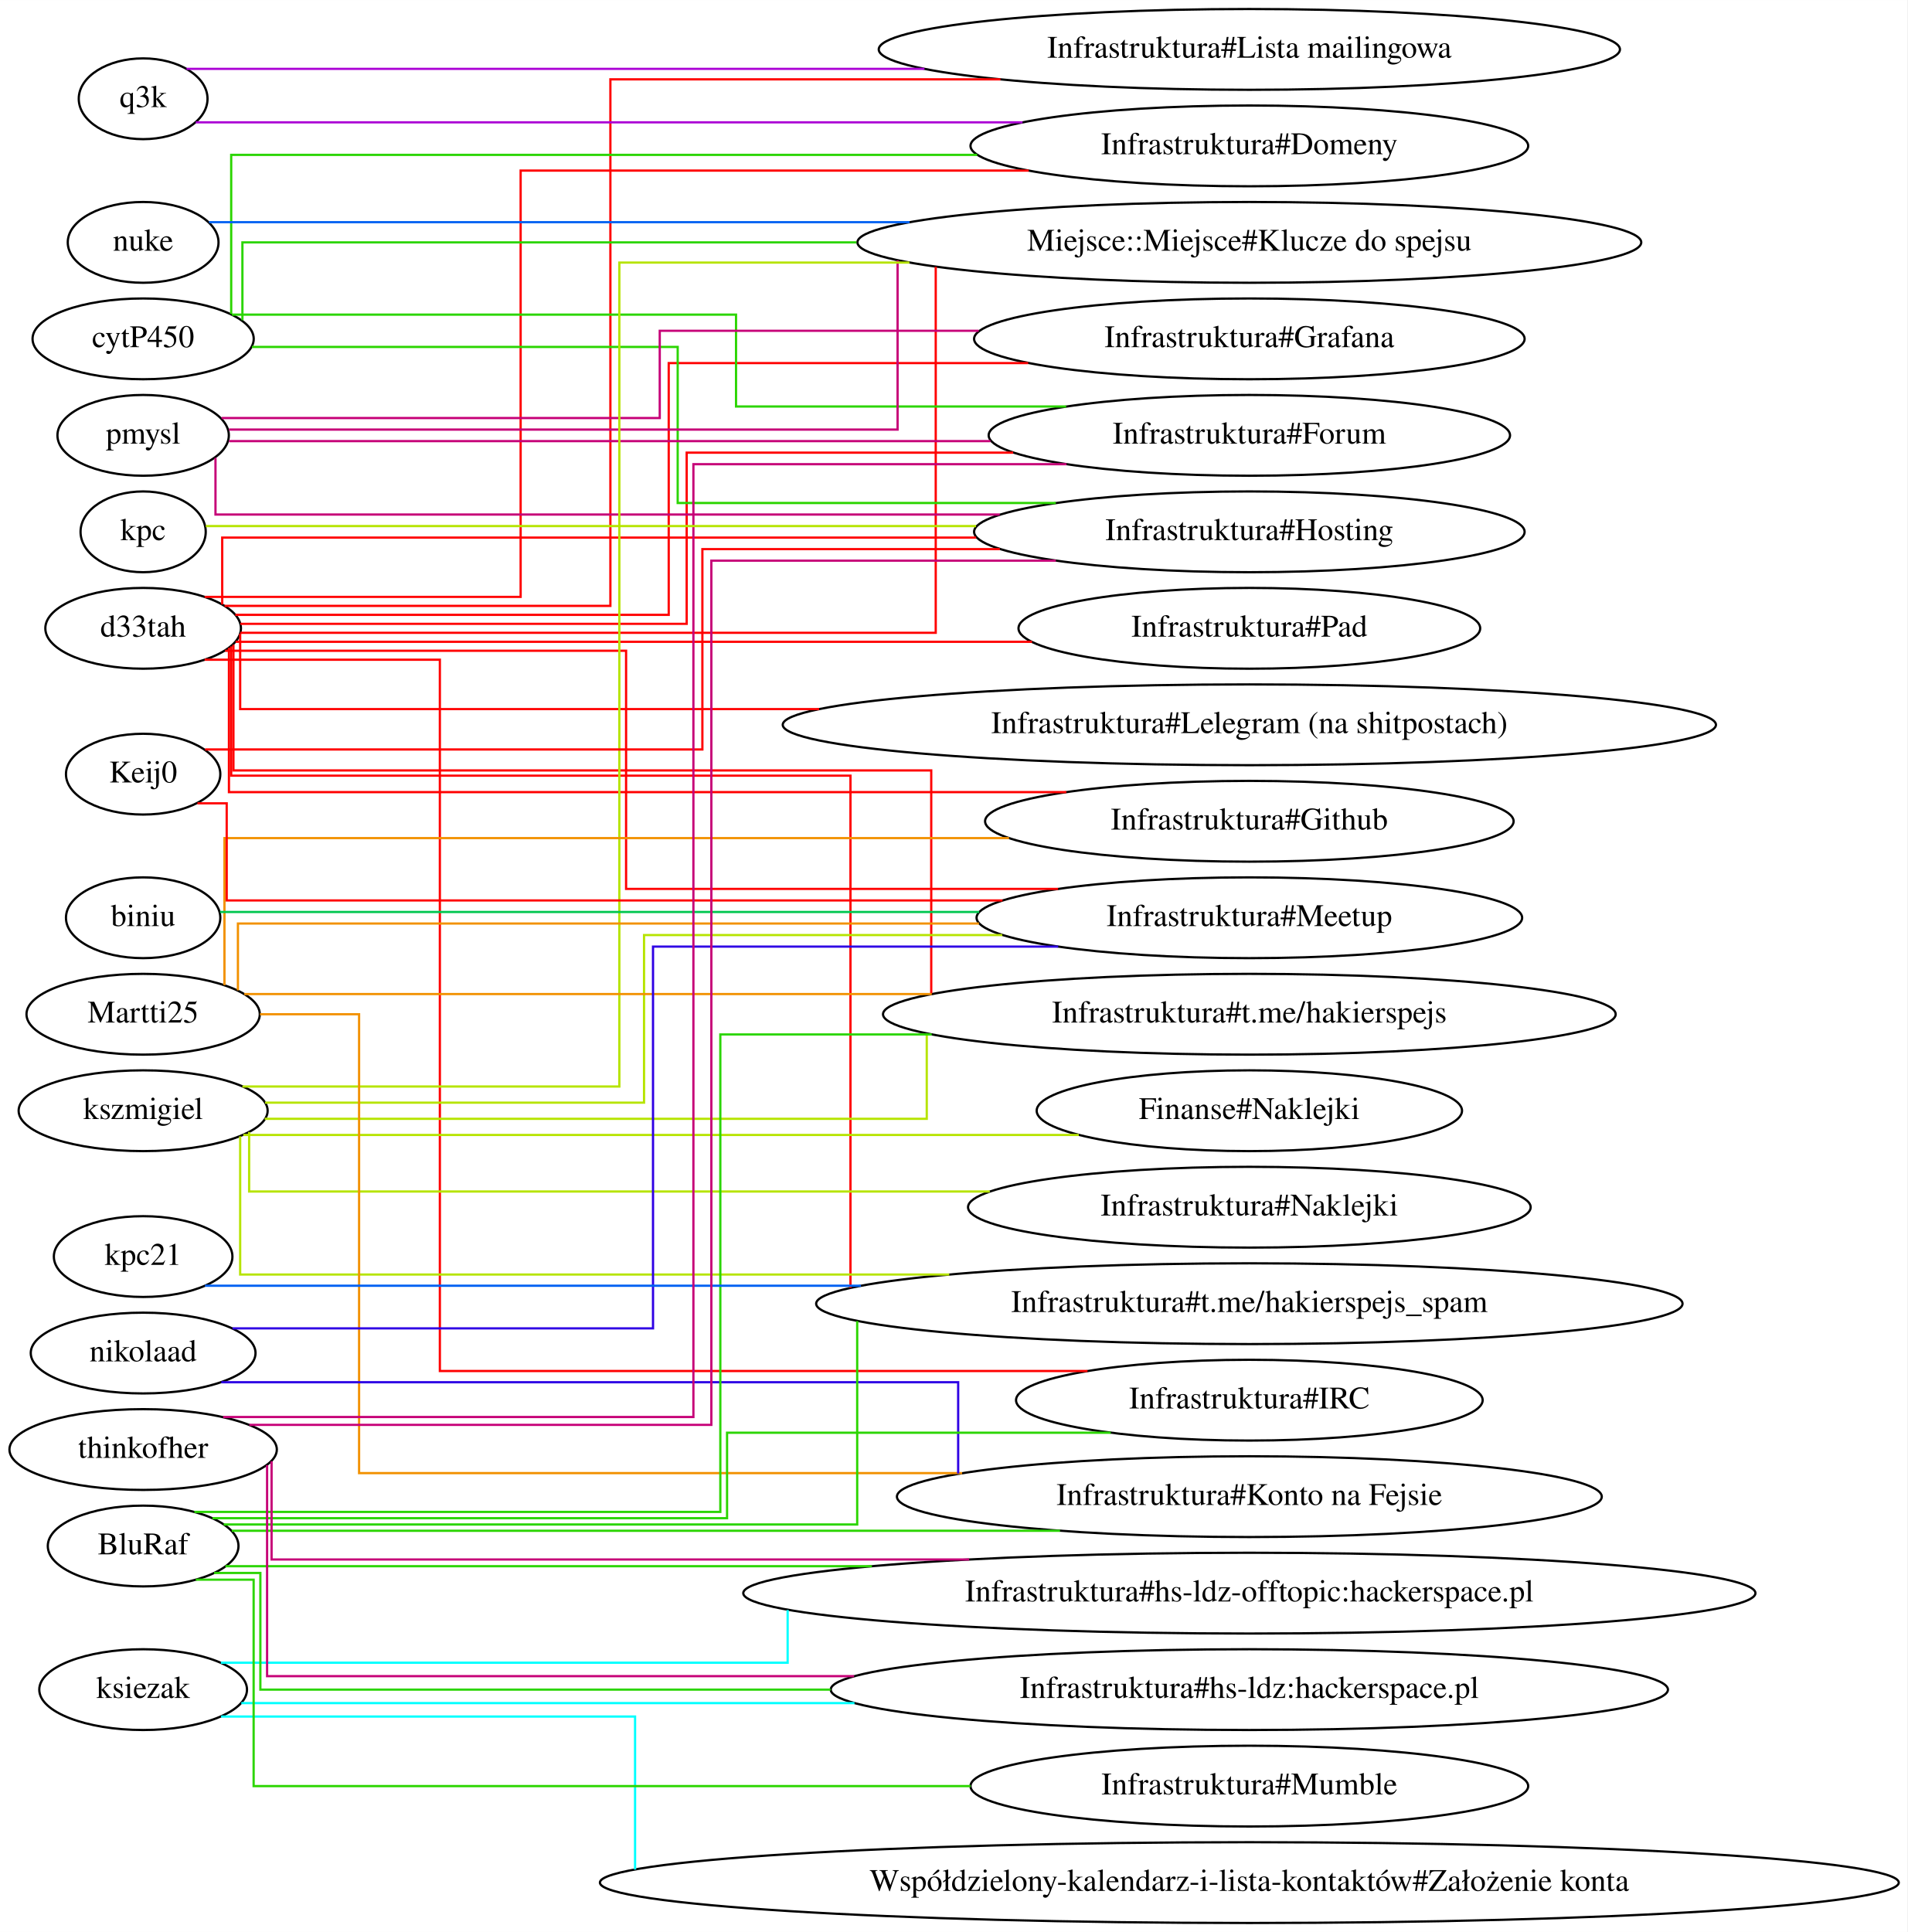
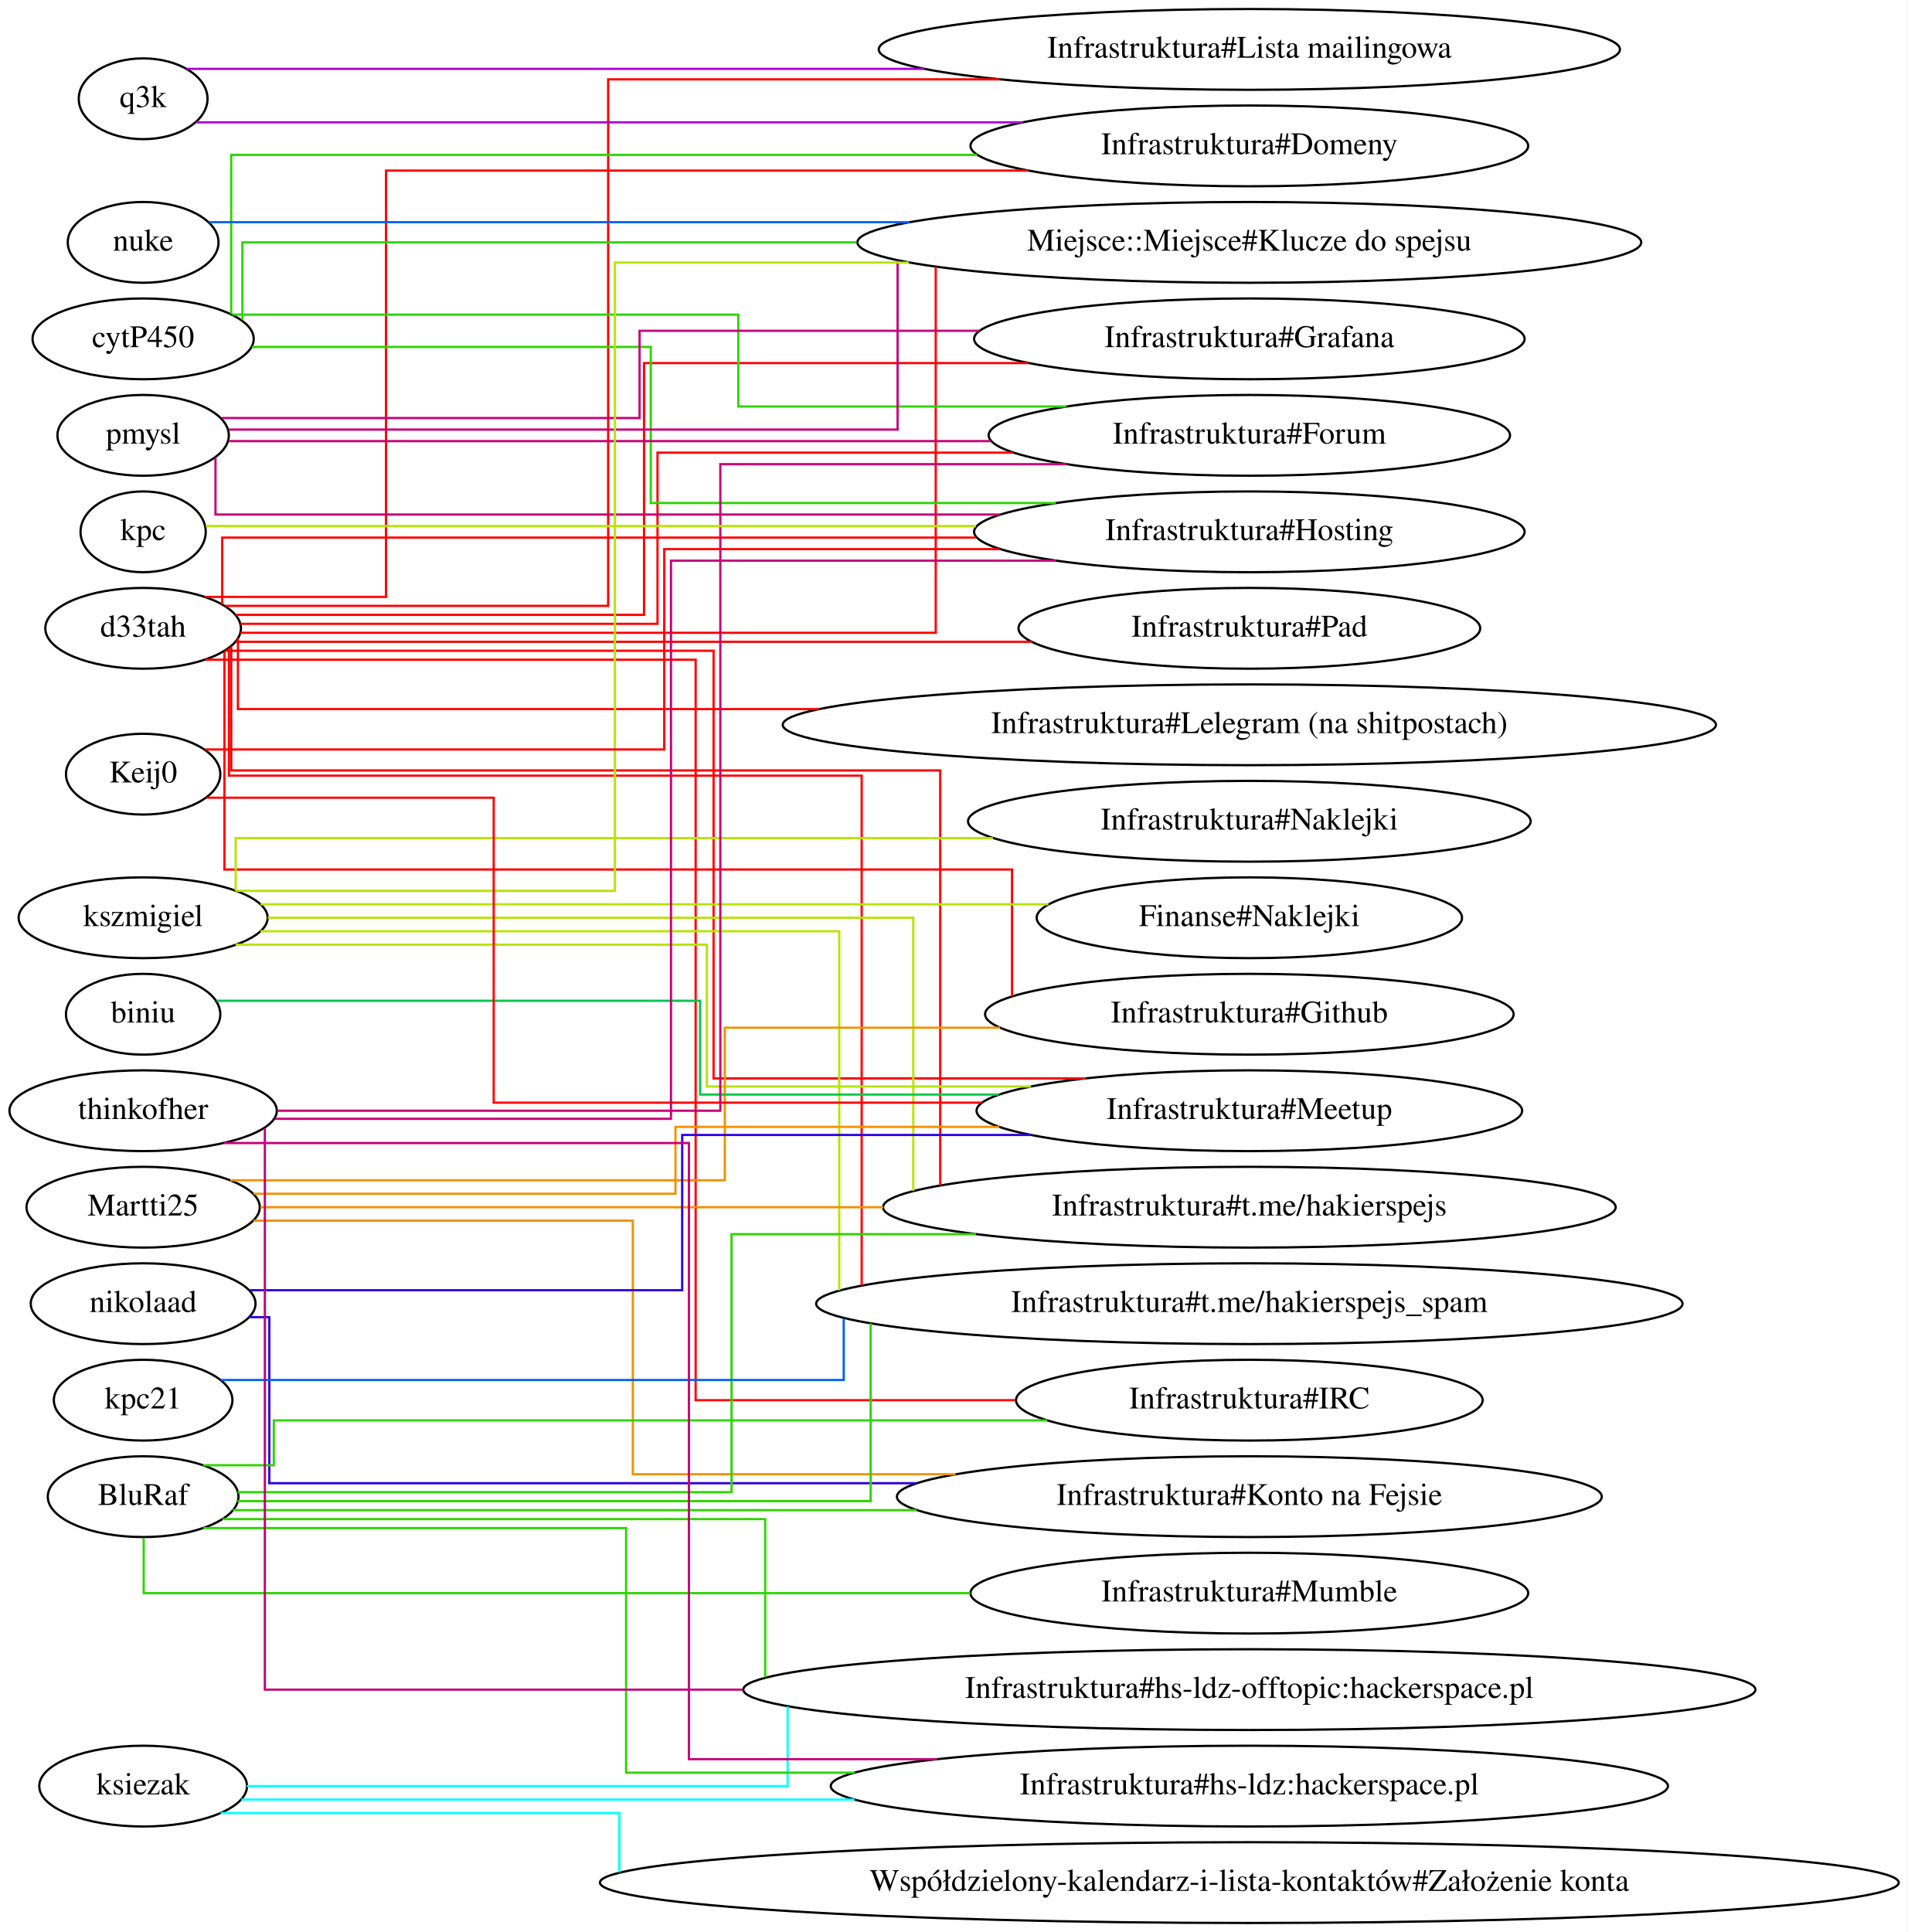
<svg xmlns="http://www.w3.org/2000/svg" width="850pt" height="861pt" viewBox="0.00 0.00 850.04 861.00">
  <g id="graph0" class="graph" transform="scale(1 1) rotate(0) translate(4 857)">
    <polygon fill="#ffffff" stroke="transparent" points="-4,4 -4,-857 846.038,-857 846.038,4 -4,4" />
    <g id="node1" class="node">
      <ellipse fill="none" stroke="#000000" cx="59.795" cy="-577" rx="43.592" ry="18" />
      <text text-anchor="middle" x="59.795" y="-573.3" font-family="Times,serif" font-size="14.00" fill="#000000">d33tah</text>
    </g>
    <g id="node2" class="node">
+       <ellipse fill="none" stroke="#000000" cx="552.814" cy="-405" rx="117.779" ry="18" />
+       <text text-anchor="middle" x="552.814" y="-401.3" font-family="Times,serif" font-size="14.00" fill="#000000">Infrastruktura#Github</text>
+     </g>
+     <g id="edge1" class="edge">
+       <path fill="none" stroke="#ff0000" d="M96.038,-566.692C96.038,-539.786 96.038,-469.5 96.038,-469.5 96.038,-469.5 447.038,-469.5 447.038,-469.5 447.038,-469.5 447.038,-430.132 447.038,-412.909" />
+     </g>
+     <g id="node3" class="node">
+       <ellipse fill="none" stroke="#000000" cx="552.814" cy="-534" rx="207.963" ry="18" />
+       <text text-anchor="middle" x="552.814" y="-530.3" font-family="Times,serif" font-size="14.00" fill="#000000">Infrastruktura#Lelegram (na shitpostach)</text>
+     </g>
+     <g id="edge2" class="edge">
+       <path fill="none" stroke="#ff0000" d="M102.038,-572.586C102.038,-562.973 102.038,-541 102.038,-541 102.038,-541 238.301,-541 360.991,-541" />
+     </g>
+     <g id="node4" class="node">
      <ellipse fill="none" stroke="#000000" cx="552.814" cy="-835" rx="165.171" ry="18" />
      <text text-anchor="middle" x="552.814" y="-831.3" font-family="Times,serif" font-size="14.00" fill="#000000">Infrastruktura#Lista mailingowa</text>
    </g>
-     <g id="edge1" class="edge">
-       <path fill="none" stroke="#ff0000" d="M96.068,-587C155.731,-587 268.038,-587 268.038,-587 268.038,-587 268.038,-821.667 268.038,-821.667 268.038,-821.667 361.936,-821.667 441.897,-821.667" />
-     </g>
-     <g id="node3" class="node">
+     <g id="edge3" class="edge">
+       <path fill="none" stroke="#ff0000" d="M96.369,-587C155.864,-587 267.038,-587 267.038,-587 267.038,-587 267.038,-821.667 267.038,-821.667 267.038,-821.667 361.266,-821.667 441.507,-821.667" />
+     </g>
+     <g id="node5" class="node">
+       <ellipse fill="none" stroke="#000000" cx="552.814" cy="-233" rx="103.981" ry="18" />
+       <text text-anchor="middle" x="552.814" y="-229.3" font-family="Times,serif" font-size="14.00" fill="#000000">Infrastruktura#IRC</text>
+     </g>
+     <g id="edge4" class="edge">
+       <path fill="none" stroke="#ff0000" d="M87.563,-563C151.962,-563 306.038,-563 306.038,-563 306.038,-563 306.038,-233 306.038,-233 306.038,-233 381.166,-233 448.516,-233" />
+     </g>
+     <g id="node6" class="node">
+       <ellipse fill="none" stroke="#000000" cx="552.814" cy="-620" rx="122.678" ry="18" />
+       <text text-anchor="middle" x="552.814" y="-616.3" font-family="Times,serif" font-size="14.00" fill="#000000">Infrastruktura#Hosting</text>
+     </g>
+     <g id="edge5" class="edge">
+       <path fill="none" stroke="#ff0000" d="M95.038,-587.622C95.038,-599.6 95.038,-617.429 95.038,-617.429 95.038,-617.429 295.426,-617.429 431.04,-617.429" />
+     </g>
+     <g id="node7" class="node">
+       <ellipse fill="none" stroke="#000000" cx="552.814" cy="-706" rx="122.678" ry="18" />
+       <text text-anchor="middle" x="552.814" y="-702.3" font-family="Times,serif" font-size="14.00" fill="#000000">Infrastruktura#Grafana</text>
+     </g>
+     <g id="edge6" class="edge">
+       <path fill="none" stroke="#ff0000" d="M101.001,-583C165.506,-583 283.038,-583 283.038,-583 283.038,-583 283.038,-695.2 283.038,-695.2 283.038,-695.2 377.208,-695.2 454.273,-695.2" />
+     </g>
+     <g id="node8" class="node">
+       <ellipse fill="none" stroke="#000000" cx="552.814" cy="-792" rx="124.278" ry="18" />
+       <text text-anchor="middle" x="552.814" y="-788.3" font-family="Times,serif" font-size="14.00" fill="#000000">Infrastruktura#Domeny</text>
+     </g>
+     <g id="edge7" class="edge">
+       <path fill="none" stroke="#ff0000" d="M87.389,-591C119.459,-591 168.038,-591 168.038,-591 168.038,-591 168.038,-781 168.038,-781 168.038,-781 340.221,-781 454.224,-781" />
+     </g>
+     <g id="node9" class="node">
+       <ellipse fill="none" stroke="#000000" cx="552.814" cy="-577" rx="102.882" ry="18" />
+       <text text-anchor="middle" x="552.814" y="-573.3" font-family="Times,serif" font-size="14.00" fill="#000000">Infrastruktura#Pad</text>
+     </g>
+     <g id="edge8" class="edge">
+       <path fill="none" stroke="#ff0000" d="M100.981,-571C178.51,-571 348.017,-571 455.949,-571" />
+     </g>
+     <g id="node10" class="node">
+       <ellipse fill="none" stroke="#000000" cx="552.814" cy="-749" rx="174.669" ry="18" />
+       <text text-anchor="middle" x="552.814" y="-745.3" font-family="Times,serif" font-size="14.00" fill="#000000">Miejsce::Miejsce#Klucze do spejsu</text>
+     </g>
+     <g id="edge9" class="edge">
+       <path fill="none" stroke="#ff0000" d="M103.109,-575C197.435,-575 413.038,-575 413.038,-575 413.038,-575 413.038,-700.023 413.038,-738.115" />
+     </g>
+     <g id="node11" class="node">
      <ellipse fill="none" stroke="#000000" cx="552.814" cy="-276" rx="193.066" ry="18" />
      <text text-anchor="middle" x="552.814" y="-272.3" font-family="Times,serif" font-size="14.00" fill="#000000">Infrastruktura#t.me/hakierspejs_spam</text>
    </g>
-     <g id="edge2" class="edge">
-       <path fill="none" stroke="#ff0000" d="M99.038,-568.948C99.038,-551.413 99.038,-511.333 99.038,-511.333 99.038,-511.333 375.038,-511.333 375.038,-511.333 375.038,-511.333 375.038,-322.2 375.038,-283.043" />
-     </g>
-     <g id="node4" class="node">
-       <ellipse fill="none" stroke="#000000" cx="552.814" cy="-749" rx="174.669" ry="18" />
-       <text text-anchor="middle" x="552.814" y="-745.3" font-family="Times,serif" font-size="14.00" fill="#000000">Miejsce::Miejsce#Klucze do spejsu</text>
-     </g>
-     <g id="edge3" class="edge">
-       <path fill="none" stroke="#ff0000" d="M103.109,-575C197.435,-575 413.038,-575 413.038,-575 413.038,-575 413.038,-700.023 413.038,-738.115" />
-     </g>
-     <g id="node5" class="node">
-       <ellipse fill="none" stroke="#000000" cx="552.814" cy="-620" rx="122.678" ry="18" />
-       <text text-anchor="middle" x="552.814" y="-616.3" font-family="Times,serif" font-size="14.00" fill="#000000">Infrastruktura#Hosting</text>
-     </g>
-     <g id="edge4" class="edge">
-       <path fill="none" stroke="#ff0000" d="M95.038,-587.622C95.038,-599.6 95.038,-617.429 95.038,-617.429 95.038,-617.429 295.426,-617.429 431.04,-617.429" />
-     </g>
-     <g id="node6" class="node">
-       <ellipse fill="none" stroke="#000000" cx="552.814" cy="-448" rx="121.578" ry="18" />
-       <text text-anchor="middle" x="552.814" y="-444.3" font-family="Times,serif" font-size="14.00" fill="#000000">Infrastruktura#Meetup</text>
-     </g>
-     <g id="edge5" class="edge">
-       <path fill="none" stroke="#ff0000" d="M96.308,-567C157.718,-567 275.038,-567 275.038,-567 275.038,-567 275.038,-460.857 275.038,-460.857 275.038,-460.857 385.931,-460.857 467.584,-460.857" />
-     </g>
-     <g id="node7" class="node">
-       <ellipse fill="none" stroke="#000000" cx="552.814" cy="-577" rx="102.882" ry="18" />
-       <text text-anchor="middle" x="552.814" y="-573.3" font-family="Times,serif" font-size="14.00" fill="#000000">Infrastruktura#Pad</text>
-     </g>
-     <g id="edge6" class="edge">
-       <path fill="none" stroke="#ff0000" d="M100.981,-571C178.51,-571 348.017,-571 455.949,-571" />
-     </g>
-     <g id="node8" class="node">
-       <ellipse fill="none" stroke="#000000" cx="552.814" cy="-706" rx="122.678" ry="18" />
-       <text text-anchor="middle" x="552.814" y="-702.3" font-family="Times,serif" font-size="14.00" fill="#000000">Infrastruktura#Grafana</text>
-     </g>
-     <g id="edge7" class="edge">
-       <path fill="none" stroke="#ff0000" d="M100.865,-583C168.045,-583 294.038,-583 294.038,-583 294.038,-583 294.038,-695.2 294.038,-695.2 294.038,-695.2 381.114,-695.2 454.243,-695.2" />
-     </g>
-     <g id="node9" class="node">
-       <ellipse fill="none" stroke="#000000" cx="552.814" cy="-491" rx="117.779" ry="18" />
-       <text text-anchor="middle" x="552.814" y="-487.3" font-family="Times,serif" font-size="14.00" fill="#000000">Infrastruktura#Github</text>
-     </g>
-     <g id="edge8" class="edge">
-       <path fill="none" stroke="#ff0000" d="M98.038,-568.339C98.038,-549.002 98.038,-504 98.038,-504 98.038,-504 340.375,-504 471.247,-504" />
-     </g>
-     <g id="node10" class="node">
-       <ellipse fill="none" stroke="#000000" cx="552.814" cy="-534" rx="207.963" ry="18" />
-       <text text-anchor="middle" x="552.814" y="-530.3" font-family="Times,serif" font-size="14.00" fill="#000000">Infrastruktura#Lelegram (na shitpostach)</text>
-     </g>
-     <g id="edge9" class="edge">
-       <path fill="none" stroke="#ff0000" d="M103.038,-574.638C103.038,-566.629 103.038,-541 103.038,-541 103.038,-541 238.757,-541 361.09,-541" />
-     </g>
-     <g id="node11" class="node">
-       <ellipse fill="none" stroke="#000000" cx="552.814" cy="-792" rx="124.278" ry="18" />
-       <text text-anchor="middle" x="552.814" y="-788.3" font-family="Times,serif" font-size="14.00" fill="#000000">Infrastruktura#Domeny</text>
-     </g>
    <g id="edge10" class="edge">
-       <path fill="none" stroke="#ff0000" d="M87.2,-591C134.874,-591 228.038,-591 228.038,-591 228.038,-591 228.038,-781 228.038,-781 228.038,-781 358.899,-781 454.489,-781" />
+       <path fill="none" stroke="#ff0000" d="M98.038,-568.144C98.038,-550.22 98.038,-511.333 98.038,-511.333 98.038,-511.333 380.038,-511.333 380.038,-511.333 380.038,-511.333 380.038,-325.482 380.038,-284.101" />
    </g>
    <g id="node12" class="node">
-       <ellipse fill="none" stroke="#000000" cx="552.814" cy="-233" rx="103.981" ry="18" />
-       <text text-anchor="middle" x="552.814" y="-229.3" font-family="Times,serif" font-size="14.00" fill="#000000">Infrastruktura#IRC</text>
+       <ellipse fill="none" stroke="#000000" cx="552.814" cy="-319" rx="163.271" ry="18" />
+       <text text-anchor="middle" x="552.814" y="-315.3" font-family="Times,serif" font-size="14.00" fill="#000000">Infrastruktura#t.me/hakierspejs</text>
    </g>
    <g id="edge11" class="edge">
-       <path fill="none" stroke="#ff0000" d="M87.196,-563C125.93,-563 192.038,-563 192.038,-563 192.038,-563 192.038,-246 192.038,-246 192.038,-246 375.389,-246 480.673,-246" />
+       <path fill="none" stroke="#ff0000" d="M99.038,-568.979C99.038,-551.937 99.038,-513.667 99.038,-513.667 99.038,-513.667 415.038,-513.667 415.038,-513.667 415.038,-513.667 415.038,-367.933 415.038,-328.654" />
    </g>
    <g id="node13" class="node">
      <ellipse fill="none" stroke="#000000" cx="552.814" cy="-663" rx="116.18" ry="18" />
      <text text-anchor="middle" x="552.814" y="-659.3" font-family="Times,serif" font-size="14.00" fill="#000000">Infrastruktura#Forum</text>
    </g>
    <g id="edge12" class="edge">
-       <path fill="none" stroke="#ff0000" d="M103.103,-579C172.781,-579 302.038,-579 302.038,-579 302.038,-579 302.038,-655.286 302.038,-655.286 302.038,-655.286 378.925,-655.286 447.552,-655.286" />
+       <path fill="none" stroke="#ff0000" d="M103.183,-579C169.643,-579 289.038,-579 289.038,-579 289.038,-579 289.038,-655.286 289.038,-655.286 289.038,-655.286 373.954,-655.286 447.425,-655.286" />
    </g>
    <g id="node14" class="node">
-       <ellipse fill="none" stroke="#000000" cx="552.814" cy="-405" rx="163.271" ry="18" />
-       <text text-anchor="middle" x="552.814" y="-401.3" font-family="Times,serif" font-size="14.00" fill="#000000">Infrastruktura#t.me/hakierspejs</text>
+       <ellipse fill="none" stroke="#000000" cx="552.814" cy="-362" rx="121.578" ry="18" />
+       <text text-anchor="middle" x="552.814" y="-358.3" font-family="Times,serif" font-size="14.00" fill="#000000">Infrastruktura#Meetup</text>
    </g>
    <g id="edge13" class="edge">
-       <path fill="none" stroke="#ff0000" d="M100.038,-569.735C100.038,-553.099 100.038,-513.667 100.038,-513.667 100.038,-513.667 411.038,-513.667 411.038,-513.667 411.038,-513.667 411.038,-440.543 411.038,-414.265" />
+       <path fill="none" stroke="#ff0000" d="M96.222,-567C166.522,-567 314.038,-567 314.038,-567 314.038,-567 314.038,-376.4 314.038,-376.4 314.038,-376.4 409.656,-376.4 479.876,-376.4" />
    </g>
    <g id="node15" class="node">
      <ellipse fill="none" stroke="#000000" cx="59.795" cy="-706" rx="49.291" ry="18" />
      <text text-anchor="middle" x="59.795" y="-702.3" font-family="Times,serif" font-size="14.00" fill="#000000">cytP450</text>
    </g>
+     <g id="edge15" class="edge">
+       <path fill="none" stroke="#2bd500" d="M108.33,-702.4C174.807,-702.4 286.038,-702.4 286.038,-702.4 286.038,-702.4 286.038,-632.857 286.038,-632.857 286.038,-632.857 388.625,-632.857 466.568,-632.857" />
+     </g>
    <g id="edge17" class="edge">
+       <path fill="none" stroke="#2bd500" d="M99.038,-717.059C99.038,-739.441 99.038,-788 99.038,-788 99.038,-788 297.089,-788 431.508,-788" />
+     </g>
+     <g id="edge16" class="edge">
      <path fill="none" stroke="#2bd500" d="M104.038,-714.291C104.038,-726.786 104.038,-749 104.038,-749 104.038,-749 251.76,-749 377.699,-749" />
    </g>
    <g id="edge14" class="edge">
-       <path fill="none" stroke="#2bd500" d="M108.294,-702.4C177.953,-702.4 298.038,-702.4 298.038,-702.4 298.038,-702.4 298.038,-632.857 298.038,-632.857 298.038,-632.857 392.646,-632.857 466.558,-632.857" />
-     </g>
-     <g id="edge16" class="edge">
-       <path fill="none" stroke="#2bd500" d="M99.038,-717.059C99.038,-739.441 99.038,-788 99.038,-788 99.038,-788 297.089,-788 431.508,-788" />
-     </g>
-     <g id="edge15" class="edge">
-       <path fill="none" stroke="#2bd500" d="M99.355,-716.8C173.07,-716.8 324.038,-716.8 324.038,-716.8 324.038,-716.8 324.038,-675.857 324.038,-675.857 324.038,-675.857 405.488,-675.857 471.189,-675.857" />
+       <path fill="none" stroke="#2bd500" d="M99.504,-716.8C173.498,-716.8 325.038,-716.8 325.038,-716.8 325.038,-716.8 325.038,-675.857 325.038,-675.857 325.038,-675.857 405.867,-675.857 471.225,-675.857" />
    </g>
    <g id="node16" class="node">
      <ellipse fill="none" stroke="#000000" cx="59.795" cy="-749" rx="33.595" ry="18" />
      <text text-anchor="middle" x="59.795" y="-745.3" font-family="Times,serif" font-size="14.00" fill="#000000">nuke</text>
    </g>
    <g id="edge18" class="edge">
      <path fill="none" stroke="#0061f2" d="M89.159,-758C149.38,-758 290.525,-758 401.378,-758" />
    </g>
    <g id="node17" class="node">
      <ellipse fill="none" stroke="#000000" cx="59.795" cy="-663" rx="38.194" ry="18" />
      <text text-anchor="middle" x="59.795" y="-659.3" font-family="Times,serif" font-size="14.00" fill="#000000">pmysl</text>
    </g>
    <g id="edge22" class="edge">
+       <path fill="none" stroke="#c60077" d="M92.038,-652.983C92.038,-642.551 92.038,-627.714 92.038,-627.714 92.038,-627.714 305.211,-627.714 441.567,-627.714" />
+     </g>
+     <g id="edge20" class="edge">
+       <path fill="none" stroke="#c60077" d="M94.851,-670.714C157.236,-670.714 281.038,-670.714 281.038,-670.714 281.038,-670.714 281.038,-709.6 281.038,-709.6 281.038,-709.6 359.727,-709.6 432.422,-709.6" />
+     </g>
+     <g id="edge21" class="edge">
      <path fill="none" stroke="#c60077" d="M98.039,-665.571C186.168,-665.571 396.038,-665.571 396.038,-665.571 396.038,-665.571 396.038,-720.119 396.038,-741" />
    </g>
    <g id="edge19" class="edge">
-       <path fill="none" stroke="#c60077" d="M92.038,-652.983C92.038,-642.551 92.038,-627.714 92.038,-627.714 92.038,-627.714 305.211,-627.714 441.567,-627.714" />
-     </g>
-     <g id="edge21" class="edge">
-       <path fill="none" stroke="#c60077" d="M94.764,-670.714C159.174,-670.714 290.038,-670.714 290.038,-670.714 290.038,-670.714 290.038,-709.6 290.038,-709.6 290.038,-709.6 363.114,-709.6 432.193,-709.6" />
-     </g>
-     <g id="edge20" class="edge">
      <path fill="none" stroke="#c60077" d="M98.071,-660.429C170.017,-660.429 328.013,-660.429 437.415,-660.429" />
    </g>
    <g id="node18" class="node">
-       <ellipse fill="none" stroke="#000000" cx="59.795" cy="-362" rx="55.491" ry="18" />
-       <text text-anchor="middle" x="59.795" y="-358.3" font-family="Times,serif" font-size="14.00" fill="#000000">kszmigiel</text>
+       <ellipse fill="none" stroke="#000000" cx="59.795" cy="-448" rx="55.491" ry="18" />
+       <text text-anchor="middle" x="59.795" y="-444.3" font-family="Times,serif" font-size="14.00" fill="#000000">kszmigiel</text>
+     </g>
+     <g id="edge24" class="edge">
+       <path fill="none" stroke="#b6e400" d="M101.081,-460C162.31,-460 270.038,-460 270.038,-460 270.038,-460 270.038,-740 270.038,-740 270.038,-740 333.997,-740 401.079,-740" />
    </g>
    <g id="edge23" class="edge">
-       <path fill="none" stroke="#b6e400" d="M103.038,-350.594C103.038,-330.062 103.038,-289 103.038,-289 103.038,-289 286.502,-289 419.084,-289" />
-     </g>
-     <g id="edge24" class="edge">
-       <path fill="none" stroke="#b6e400" d="M104.029,-372.8C166.232,-372.8 272.038,-372.8 272.038,-372.8 272.038,-372.8 272.038,-740 272.038,-740 272.038,-740 335.024,-740 401.331,-740" />
+       <path fill="none" stroke="#b6e400" d="M112.072,-442C200.489,-442 370.038,-442 370.038,-442 370.038,-442 370.038,-311.479 370.038,-281.908" />
    </g>
    <g id="edge25" class="edge">
-       <path fill="none" stroke="#b6e400" d="M114.121,-365.6C180.201,-365.6 283.038,-365.6 283.038,-365.6 283.038,-365.6 283.038,-440.286 283.038,-440.286 283.038,-440.286 368.101,-440.286 442.697,-440.286" />
+       <path fill="none" stroke="#b6e400" d="M115.324,-448C212.47,-448 403.038,-448 403.038,-448 403.038,-448 403.038,-353.594 403.038,-326.305" />
    </g>
    <g id="edge28" class="edge">
-       <path fill="none" stroke="#b6e400" d="M113.981,-358.4C212.077,-358.4 409.038,-358.4 409.038,-358.4 409.038,-358.4 409.038,-383 409.038,-396.453" />
+       <path fill="none" stroke="#b6e400" d="M101.001,-436C172.278,-436 311.038,-436 311.038,-436 311.038,-436 311.038,-372.8 311.038,-372.8 311.038,-372.8 388.336,-372.8 455.519,-372.8" />
    </g>
    <g id="node19" class="node">
-       <ellipse fill="none" stroke="#000000" cx="552.814" cy="-319" rx="125.378" ry="18" />
-       <text text-anchor="middle" x="552.814" y="-315.3" font-family="Times,serif" font-size="14.00" fill="#000000">Infrastruktura#Naklejki</text>
+       <ellipse fill="none" stroke="#000000" cx="552.814" cy="-491" rx="125.378" ry="18" />
+       <text text-anchor="middle" x="552.814" y="-487.3" font-family="Times,serif" font-size="14.00" fill="#000000">Infrastruktura#Naklejki</text>
    </g>
    <g id="edge26" class="edge">
-       <path fill="none" stroke="#b6e400" d="M107.038,-352.541C107.038,-341.875 107.038,-326 107.038,-326 107.038,-326 305.064,-326 437.146,-326" />
+       <path fill="none" stroke="#b6e400" d="M101.038,-460.019C101.038,-470.317 101.038,-483.5 101.038,-483.5 101.038,-483.5 304.68,-483.5 438.52,-483.5" />
    </g>
    <g id="node20" class="node">
-       <ellipse fill="none" stroke="#000000" cx="552.814" cy="-362" rx="94.783" ry="18" />
-       <text text-anchor="middle" x="552.814" y="-358.3" font-family="Times,serif" font-size="14.00" fill="#000000">Finanse#Naklejki</text>
+       <ellipse fill="none" stroke="#000000" cx="552.814" cy="-448" rx="94.783" ry="18" />
+       <text text-anchor="middle" x="552.814" y="-444.3" font-family="Times,serif" font-size="14.00" fill="#000000">Finanse#Naklejki</text>
    </g>
    <g id="edge27" class="edge">
-       <path fill="none" stroke="#b6e400" d="M104.416,-351.2C188.8,-351.2 372.62,-351.2 476.801,-351.2" />
+       <path fill="none" stroke="#b6e400" d="M112.09,-454C195.729,-454 360.604,-454 463.274,-454" />
    </g>
    <g id="node21" class="node">
-       <ellipse fill="none" stroke="#000000" cx="59.795" cy="-104" rx="46.292" ry="18" />
-       <text text-anchor="middle" x="59.795" y="-100.3" font-family="Times,serif" font-size="14.00" fill="#000000">ksiezak</text>
+       <ellipse fill="none" stroke="#000000" cx="59.795" cy="-61" rx="46.292" ry="18" />
+       <text text-anchor="middle" x="59.795" y="-57.3" font-family="Times,serif" font-size="14.00" fill="#000000">ksiezak</text>
    </g>
    <g id="node22" class="node">
-       <ellipse fill="none" stroke="#000000" cx="552.814" cy="-147" rx="225.56" ry="18" />
-       <text text-anchor="middle" x="552.814" y="-143.3" font-family="Times,serif" font-size="14.00" fill="#000000">Infrastruktura#hs-ldz-offtopic:hackerspace.pl</text>
+       <ellipse fill="none" stroke="#000000" cx="552.814" cy="-104" rx="225.56" ry="18" />
+       <text text-anchor="middle" x="552.814" y="-100.3" font-family="Times,serif" font-size="14.00" fill="#000000">Infrastruktura#hs-ldz-offtopic:hackerspace.pl</text>
    </g>
    <g id="edge29" class="edge">
-       <path fill="none" stroke="#00ffff" d="M94.443,-116C170.841,-116 347.038,-116 347.038,-116 347.038,-116 347.038,-130.321 347.038,-139.496" />
+       <path fill="none" stroke="#00ffff" d="M105.945,-61C187.142,-61 347.038,-61 347.038,-61 347.038,-61 347.038,-84.19 347.038,-96.51" />
    </g>
    <g id="node23" class="node">
+       <ellipse fill="none" stroke="#000000" cx="552.814" cy="-61" rx="186.567" ry="18" />
+       <text text-anchor="middle" x="552.814" y="-57.3" font-family="Times,serif" font-size="14.00" fill="#000000">Infrastruktura#hs-ldz:hackerspace.pl</text>
+     </g>
+     <g id="edge30" class="edge">
+       <path fill="none" stroke="#00ffff" d="M103.547,-55C164.584,-55 278.833,-55 376.84,-55" />
+     </g>
+     <g id="node24" class="node">
      <ellipse fill="none" stroke="#000000" cx="552.814" cy="-18" rx="289.449" ry="18" />
      <text text-anchor="middle" x="552.814" y="-14.3" font-family="Times,serif" font-size="14.00" fill="#000000">Współdzielony-kalendarz-i-lista-kontaktów#Założenie konta</text>
    </g>
-     <g id="edge30" class="edge">
-       <path fill="none" stroke="#00ffff" d="M94.534,-92C156.355,-92 279.038,-92 279.038,-92 279.038,-92 279.038,-41.252 279.038,-23.807" />
-     </g>
-     <g id="node24" class="node">
-       <ellipse fill="none" stroke="#000000" cx="552.814" cy="-104" rx="186.567" ry="18" />
-       <text text-anchor="middle" x="552.814" y="-100.3" font-family="Times,serif" font-size="14.00" fill="#000000">Infrastruktura#hs-ldz:hackerspace.pl</text>
-     </g>
    <g id="edge31" class="edge">
-       <path fill="none" stroke="#00ffff" d="M103.547,-98C164.584,-98 278.833,-98 376.84,-98" />
+       <path fill="none" stroke="#00ffff" d="M94.368,-49C154.509,-49 272.038,-49 272.038,-49 272.038,-49 272.038,-31.197 272.038,-22.574" />
    </g>
    <g id="node25" class="node">
      <ellipse fill="none" stroke="#000000" cx="59.795" cy="-813" rx="28.695" ry="18" />
      <text text-anchor="middle" x="59.795" y="-809.3" font-family="Times,serif" font-size="14.00" fill="#000000">q3k</text>
    </g>
    <g id="edge32" class="edge">
      <path fill="none" stroke="#ab00d5" d="M79.122,-826.333C133.154,-826.333 289.575,-826.333 408.012,-826.333" />
    </g>
    <g id="edge33" class="edge">
      <path fill="none" stroke="#ab00d5" d="M83.242,-802.5C148.354,-802.5 334.301,-802.5 451.726,-802.5" />
    </g>
    <g id="node26" class="node">
-       <ellipse fill="none" stroke="#000000" cx="59.795" cy="-405" rx="51.991" ry="18" />
-       <text text-anchor="middle" x="59.795" y="-401.3" font-family="Times,serif" font-size="14.00" fill="#000000">Martti25</text>
-     </g>
-     <g id="edge35" class="edge">
-       <path fill="none" stroke="#f29100" d="M102.038,-415.622C102.038,-427.6 102.038,-445.429 102.038,-445.429 102.038,-445.429 298.78,-445.429 432.31,-445.429" />
+       <ellipse fill="none" stroke="#000000" cx="59.795" cy="-319" rx="51.991" ry="18" />
+       <text text-anchor="middle" x="59.795" y="-315.3" font-family="Times,serif" font-size="14.00" fill="#000000">Martti25</text>
+     </g>
+     <g id="edge34" class="edge">
+       <path fill="none" stroke="#f29100" d="M98.606,-331C170.926,-331 319.038,-331 319.038,-331 319.038,-331 319.038,-399 319.038,-399 319.038,-399 381.428,-399 441.745,-399" />
    </g>
    <g id="edge37" class="edge">
-       <path fill="none" stroke="#f29100" d="M96.038,-417.963C96.038,-440.259 96.038,-483.5 96.038,-483.5 96.038,-483.5 310.711,-483.5 445.72,-483.5" />
-     </g>
-     <g id="edge34" class="edge">
-       <path fill="none" stroke="#f29100" d="M104.854,-414C173.611,-414 307.651,-414 411.268,-414" />
+       <path fill="none" stroke="#f29100" d="M112.09,-319C177.7,-319 293.299,-319 389.647,-319" />
+     </g>
+     <g id="edge36" class="edge">
+       <path fill="none" stroke="#f29100" d="M108.952,-325C178.442,-325 297.038,-325 297.038,-325 297.038,-325 297.038,-354.8 297.038,-354.8 297.038,-354.8 372.445,-354.8 441.371,-354.8" />
    </g>
    <g id="node27" class="node">
      <ellipse fill="none" stroke="#000000" cx="552.814" cy="-190" rx="157.072" ry="18" />
      <text text-anchor="middle" x="552.814" y="-186.3" font-family="Times,serif" font-size="14.00" fill="#000000">Infrastruktura#Konto na Fejsie</text>
    </g>
-     <g id="edge36" class="edge">
-       <path fill="none" stroke="#f29100" d="M111.86,-405C134.537,-405 156.038,-405 156.038,-405 156.038,-405 156.038,-200.5 156.038,-200.5 156.038,-200.5 308.857,-200.5 424.814,-200.5" />
+     <g id="edge35" class="edge">
+       <path fill="none" stroke="#f29100" d="M109.045,-313C173.413,-313 278.038,-313 278.038,-313 278.038,-313 278.038,-200 278.038,-200 278.038,-200 351.092,-200 421.864,-200" />
    </g>
    <g id="node28" class="node">
-       <ellipse fill="none" stroke="#000000" cx="59.795" cy="-448" rx="34.394" ry="18" />
-       <text text-anchor="middle" x="59.795" y="-444.3" font-family="Times,serif" font-size="14.00" fill="#000000">biniu</text>
+       <ellipse fill="none" stroke="#000000" cx="59.795" cy="-405" rx="34.394" ry="18" />
+       <text text-anchor="middle" x="59.795" y="-401.3" font-family="Times,serif" font-size="14.00" fill="#000000">biniu</text>
    </g>
    <g id="edge38" class="edge">
-       <path fill="none" stroke="#00c64f" d="M94.071,-450.571C162.967,-450.571 321.146,-450.571 432.413,-450.571" />
+       <path fill="none" stroke="#00c64f" d="M92.504,-411C159.912,-411 308.038,-411 308.038,-411 308.038,-411 308.038,-369.2 308.038,-369.2 308.038,-369.2 376.613,-369.2 441.17,-369.2" />
    </g>
    <g id="node29" class="node">
-       <ellipse fill="none" stroke="#000000" cx="59.795" cy="-254" rx="50.091" ry="18" />
-       <text text-anchor="middle" x="59.795" y="-250.3" font-family="Times,serif" font-size="14.00" fill="#000000">nikolaad</text>
+       <ellipse fill="none" stroke="#000000" cx="59.795" cy="-276" rx="50.091" ry="18" />
+       <text text-anchor="middle" x="59.795" y="-272.3" font-family="Times,serif" font-size="14.00" fill="#000000">nikolaad</text>
+     </g>
+     <g id="edge40" class="edge">
+       <path fill="none" stroke="#2e00e4" d="M107.259,-282C177.273,-282 300.038,-282 300.038,-282 300.038,-282 300.038,-351.2 300.038,-351.2 300.038,-351.2 384.238,-351.2 455.446,-351.2" />
    </g>
    <g id="edge39" class="edge">
-       <path fill="none" stroke="#2e00e4" d="M99.638,-265C164.81,-265 287.038,-265 287.038,-265 287.038,-265 287.038,-435.143 287.038,-435.143 287.038,-435.143 389.886,-435.143 467.624,-435.143" />
-     </g>
-     <g id="edge40" class="edge">
-       <path fill="none" stroke="#2e00e4" d="M94.624,-241C185.541,-241 423.038,-241 423.038,-241 423.038,-241 423.038,-215.223 423.038,-200.321" />
+       <path fill="none" stroke="#2e00e4" d="M107.002,-270C112.412,-270 116.038,-270 116.038,-270 116.038,-270 116.038,-196 116.038,-196 116.038,-196 277.71,-196 404.332,-196" />
    </g>
    <g id="node30" class="node">
      <ellipse fill="none" stroke="#000000" cx="59.795" cy="-512" rx="34.394" ry="18" />
      <text text-anchor="middle" x="59.795" y="-508.3" font-family="Times,serif" font-size="14.00" fill="#000000">Keij0</text>
    </g>
    <g id="edge41" class="edge">
-       <path fill="none" stroke="#ff0000" d="M87.42,-523C152.314,-523 309.038,-523 309.038,-523 309.038,-523 309.038,-612.286 309.038,-612.286 309.038,-612.286 377.333,-612.286 441.626,-612.286" />
+       <path fill="none" stroke="#ff0000" d="M87.348,-523C148.867,-523 292.038,-523 292.038,-523 292.038,-523 292.038,-612.286 292.038,-612.286 292.038,-612.286 370.587,-612.286 441.465,-612.286" />
    </g>
    <g id="edge42" class="edge">
-       <path fill="none" stroke="#ff0000" d="M84.012,-499C91.126,-499 97.038,-499 97.038,-499 97.038,-499 97.038,-455.714 97.038,-455.714 97.038,-455.714 307.898,-455.714 442.774,-455.714" />
+       <path fill="none" stroke="#ff0000" d="M88.089,-501.5C133.114,-501.5 216.038,-501.5 216.038,-501.5 216.038,-501.5 216.038,-365.6 216.038,-365.6 216.038,-365.6 336.725,-365.6 433.605,-365.6" />
    </g>
    <g id="node31" class="node">
-       <ellipse fill="none" stroke="#000000" cx="59.795" cy="-168" rx="42.494" ry="18" />
-       <text text-anchor="middle" x="59.795" y="-164.3" font-family="Times,serif" font-size="14.00" fill="#000000">BluRaf</text>
+       <ellipse fill="none" stroke="#000000" cx="59.795" cy="-190" rx="42.494" ry="18" />
+       <text text-anchor="middle" x="59.795" y="-186.3" font-family="Times,serif" font-size="14.00" fill="#000000">BluRaf</text>
    </g>
    <g id="edge44" class="edge">
-       <path fill="none" stroke="#2bd500" d="M95.683,-177.6C178.911,-177.6 378.038,-177.6 378.038,-177.6 378.038,-177.6 378.038,-245.082 378.038,-268.279" />
+       <path fill="none" stroke="#2bd500" d="M86.53,-204C101.841,-204 118.038,-204 118.038,-204 118.038,-204 118.038,-224 118.038,-224 118.038,-224 335.38,-224 462.728,-224" />
+     </g>
+     <g id="edge48" class="edge">
+       <path fill="none" stroke="#2bd500" d="M101.851,-188C189.584,-188 384.038,-188 384.038,-188 384.038,-188 384.038,-244.982 384.038,-267.24" />
+     </g>
+     <g id="edge49" class="edge">
+       <path fill="none" stroke="#2bd500" d="M101.929,-192C176.059,-192 322.038,-192 322.038,-192 322.038,-192 322.038,-307 322.038,-307 322.038,-307 375.529,-307 431.006,-307" />
+     </g>
+     <g id="edge46" class="edge">
+       <path fill="none" stroke="#2bd500" d="M95.189,-180C169.931,-180 337.038,-180 337.038,-180 337.038,-180 337.038,-126.892 337.038,-109.466" />
+     </g>
+     <g id="edge43" class="edge">
+       <path fill="none" stroke="#2bd500" d="M86.62,-176C144.32,-176 275.038,-176 275.038,-176 275.038,-176 275.038,-67 275.038,-67 275.038,-67 321.768,-67 376.894,-67" />
    </g>
    <g id="edge47" class="edge">
-       <path fill="none" stroke="#2bd500" d="M90.67,-180.4C159.606,-180.4 320.038,-180.4 320.038,-180.4 320.038,-180.4 320.038,-218.5 320.038,-218.5 320.038,-218.5 422.084,-218.5 491.045,-218.5" />
-     </g>
-     <g id="edge48" class="edge">
-       <path fill="none" stroke="#2bd500" d="M82.623,-183.2C145.58,-183.2 317.038,-183.2 317.038,-183.2 317.038,-183.2 317.038,-396 317.038,-396 317.038,-396 361.165,-396 411.239,-396" />
-     </g>
-     <g id="edge43" class="edge">
-       <path fill="none" stroke="#2bd500" d="M96.448,-159C156.869,-159 281.005,-159 384.574,-159" />
-     </g>
-     <g id="edge46" class="edge">
-       <path fill="none" stroke="#2bd500" d="M91.39,-156C102.392,-156 112.038,-156 112.038,-156 112.038,-156 112.038,-104 112.038,-104 112.038,-104 245.989,-104 366.205,-104" />
+       <path fill="none" stroke="#2bd500" d="M99.723,-184C165.343,-184 299.213,-184 404.507,-184" />
+     </g>
+     <g id="node32" class="node">
+       <ellipse fill="none" stroke="#000000" cx="552.814" cy="-147" rx="124.278" ry="18" />
+       <text text-anchor="middle" x="552.814" y="-143.3" font-family="Times,serif" font-size="14.00" fill="#000000">Infrastruktura#Mumble</text>
    </g>
    <g id="edge45" class="edge">
-       <path fill="none" stroke="#2bd500" d="M99.307,-174.8C179.053,-174.8 360.798,-174.8 468.435,-174.8" />
-     </g>
-     <g id="node32" class="node">
-       <ellipse fill="none" stroke="#000000" cx="552.814" cy="-61" rx="124.278" ry="18" />
-       <text text-anchor="middle" x="552.814" y="-57.3" font-family="Times,serif" font-size="14.00" fill="#000000">Infrastruktura#Mumble</text>
-     </g>
-     <g id="edge49" class="edge">
-       <path fill="none" stroke="#2bd500" d="M83.263,-153C95.946,-153 109.038,-153 109.038,-153 109.038,-153 109.038,-61 109.038,-61 109.038,-61 297.323,-61 428.607,-61" />
+       <path fill="none" stroke="#2bd500" d="M60.038,-171.515C60.038,-159.86 60.038,-147 60.038,-147 60.038,-147 282.485,-147 428.466,-147" />
    </g>
    <g id="node33" class="node">
-       <ellipse fill="none" stroke="#000000" cx="59.795" cy="-297" rx="39.794" ry="18" />
-       <text text-anchor="middle" x="59.795" y="-293.3" font-family="Times,serif" font-size="14.00" fill="#000000">kpc21</text>
+       <ellipse fill="none" stroke="#000000" cx="59.795" cy="-233" rx="39.794" ry="18" />
+       <text text-anchor="middle" x="59.795" y="-229.3" font-family="Times,serif" font-size="14.00" fill="#000000">kpc21</text>
    </g>
    <g id="edge50" class="edge">
-       <path fill="none" stroke="#0061f2" d="M87.358,-284C142.769,-284 271.61,-284 379.72,-284" />
+       <path fill="none" stroke="#0061f2" d="M94.403,-242C175.7,-242 372.038,-242 372.038,-242 372.038,-242 372.038,-259.565 372.038,-269.445" />
    </g>
    <g id="node34" class="node">
-       <ellipse fill="none" stroke="#000000" cx="59.795" cy="-211" rx="59.59" ry="18" />
-       <text text-anchor="middle" x="59.795" y="-207.3" font-family="Times,serif" font-size="14.00" fill="#000000">thinkofher</text>
+       <ellipse fill="none" stroke="#000000" cx="59.795" cy="-362" rx="59.59" ry="18" />
+       <text text-anchor="middle" x="59.795" y="-358.3" font-family="Times,serif" font-size="14.00" fill="#000000">thinkofher</text>
    </g>
    <g id="edge54" class="edge">
-       <path fill="none" stroke="#c60077" d="M107.131,-222C180.429,-222 313.038,-222 313.038,-222 313.038,-222 313.038,-607.143 313.038,-607.143 313.038,-607.143 397.847,-607.143 466.588,-607.143" />
+       <path fill="none" stroke="#c60077" d="M118.55,-358.4C188.227,-358.4 295.038,-358.4 295.038,-358.4 295.038,-358.4 295.038,-607.143 295.038,-607.143 295.038,-607.143 391.683,-607.143 466.62,-607.143" />
+     </g>
+     <g id="edge53" class="edge">
+       <path fill="none" stroke="#c60077" d="M119.782,-362C195.796,-362 317.038,-362 317.038,-362 317.038,-362 317.038,-650.143 317.038,-650.143 317.038,-650.143 403.193,-650.143 471.343,-650.143" />
+     </g>
+     <g id="edge51" class="edge">
+       <path fill="none" stroke="#c60077" d="M114.038,-354.279C114.038,-311.351 114.038,-104 114.038,-104 114.038,-104 219.489,-104 326.999,-104" />
    </g>
    <g id="edge52" class="edge">
-       <path fill="none" stroke="#c60077" d="M95.455,-225.5C163.473,-225.5 305.038,-225.5 305.038,-225.5 305.038,-225.5 305.038,-650.143 305.038,-650.143 305.038,-650.143 399.122,-650.143 471.339,-650.143" />
-     </g>
-     <g id="edge51" class="edge">
-       <path fill="none" stroke="#c60077" d="M117.038,-205.756C117.038,-193.115 117.038,-162 117.038,-162 117.038,-162 299.167,-162 427.938,-162" />
-     </g>
-     <g id="edge53" class="edge">
-       <path fill="none" stroke="#c60077" d="M115.038,-204.058C115.038,-181.239 115.038,-110 115.038,-110 115.038,-110 255,-110 376.646,-110" />
+       <path fill="none" stroke="#c60077" d="M95.686,-347.6C163.348,-347.6 303.038,-347.6 303.038,-347.6 303.038,-347.6 303.038,-73 303.038,-73 303.038,-73 356.331,-73 413.684,-73" />
    </g>
    <g id="node35" class="node">
      <ellipse fill="none" stroke="#000000" cx="59.795" cy="-620" rx="27.895" ry="18" />
      <text text-anchor="middle" x="59.795" y="-616.3" font-family="Times,serif" font-size="14.00" fill="#000000">kpc</text>
    </g>
    <g id="edge55" class="edge">
      <path fill="none" stroke="#b6e400" d="M87.714,-622.571C152.491,-622.571 316.219,-622.571 430.993,-622.571" />
    </g>
  </g>
</svg>
